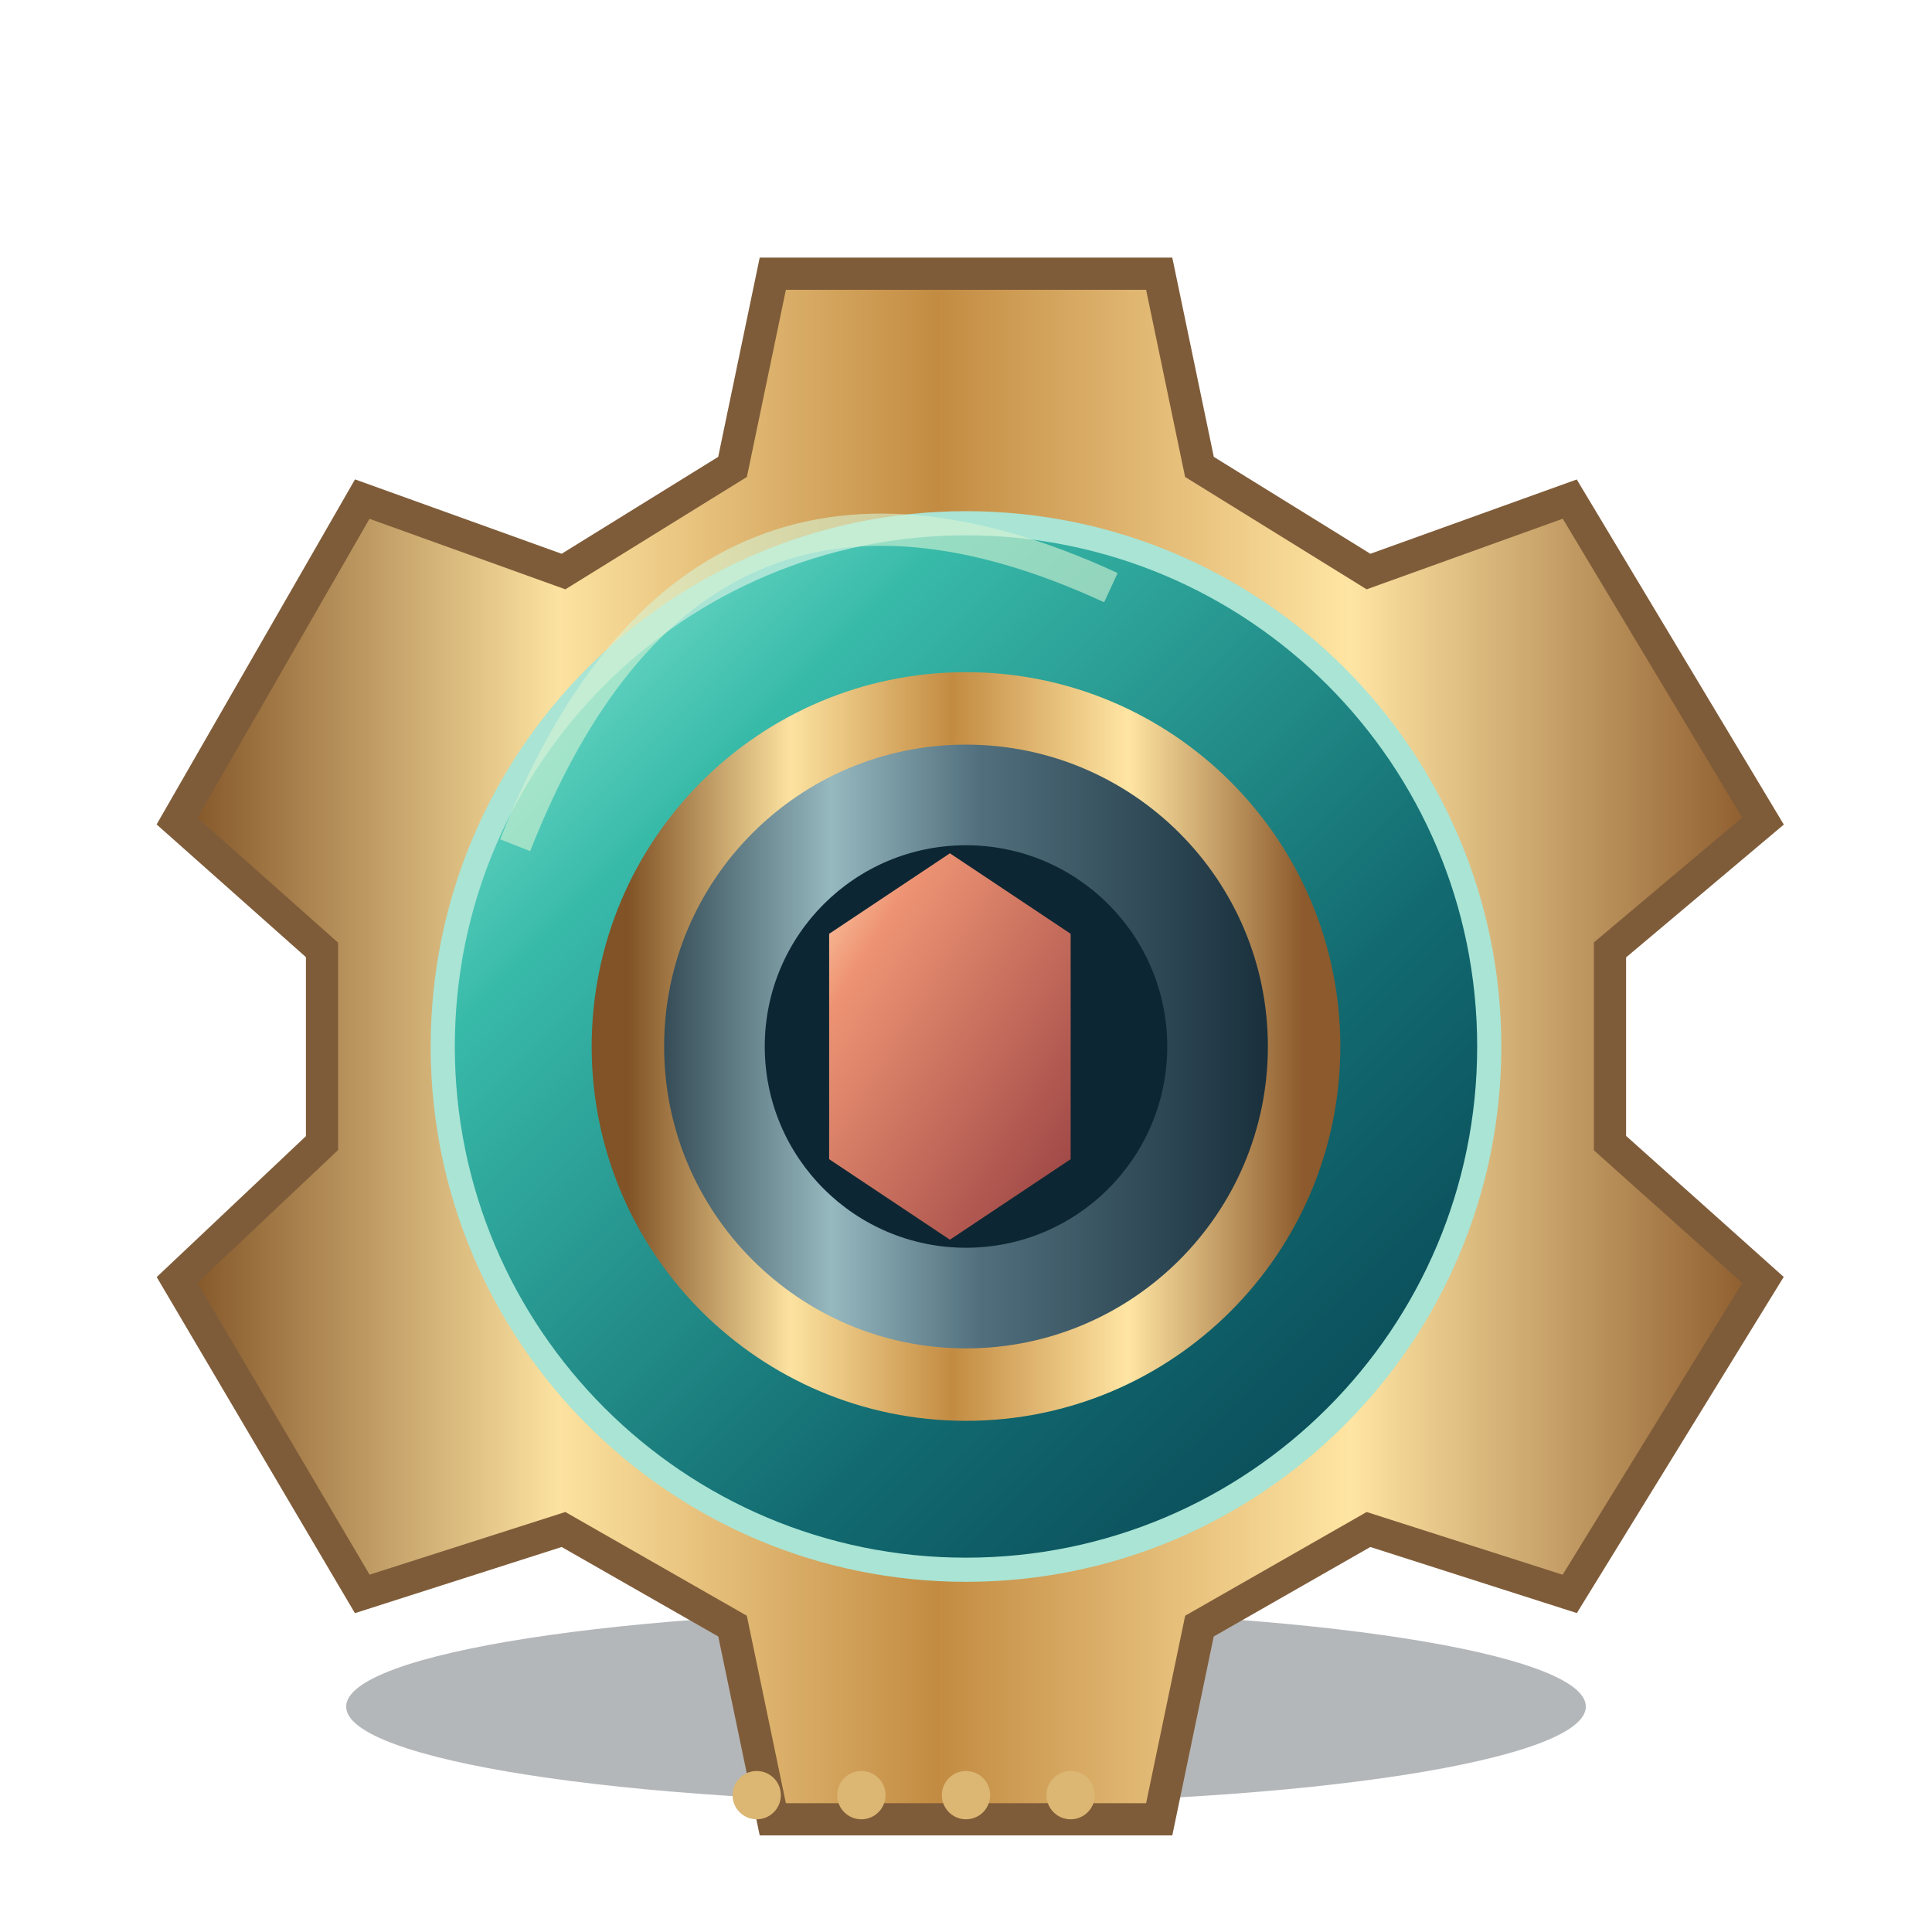
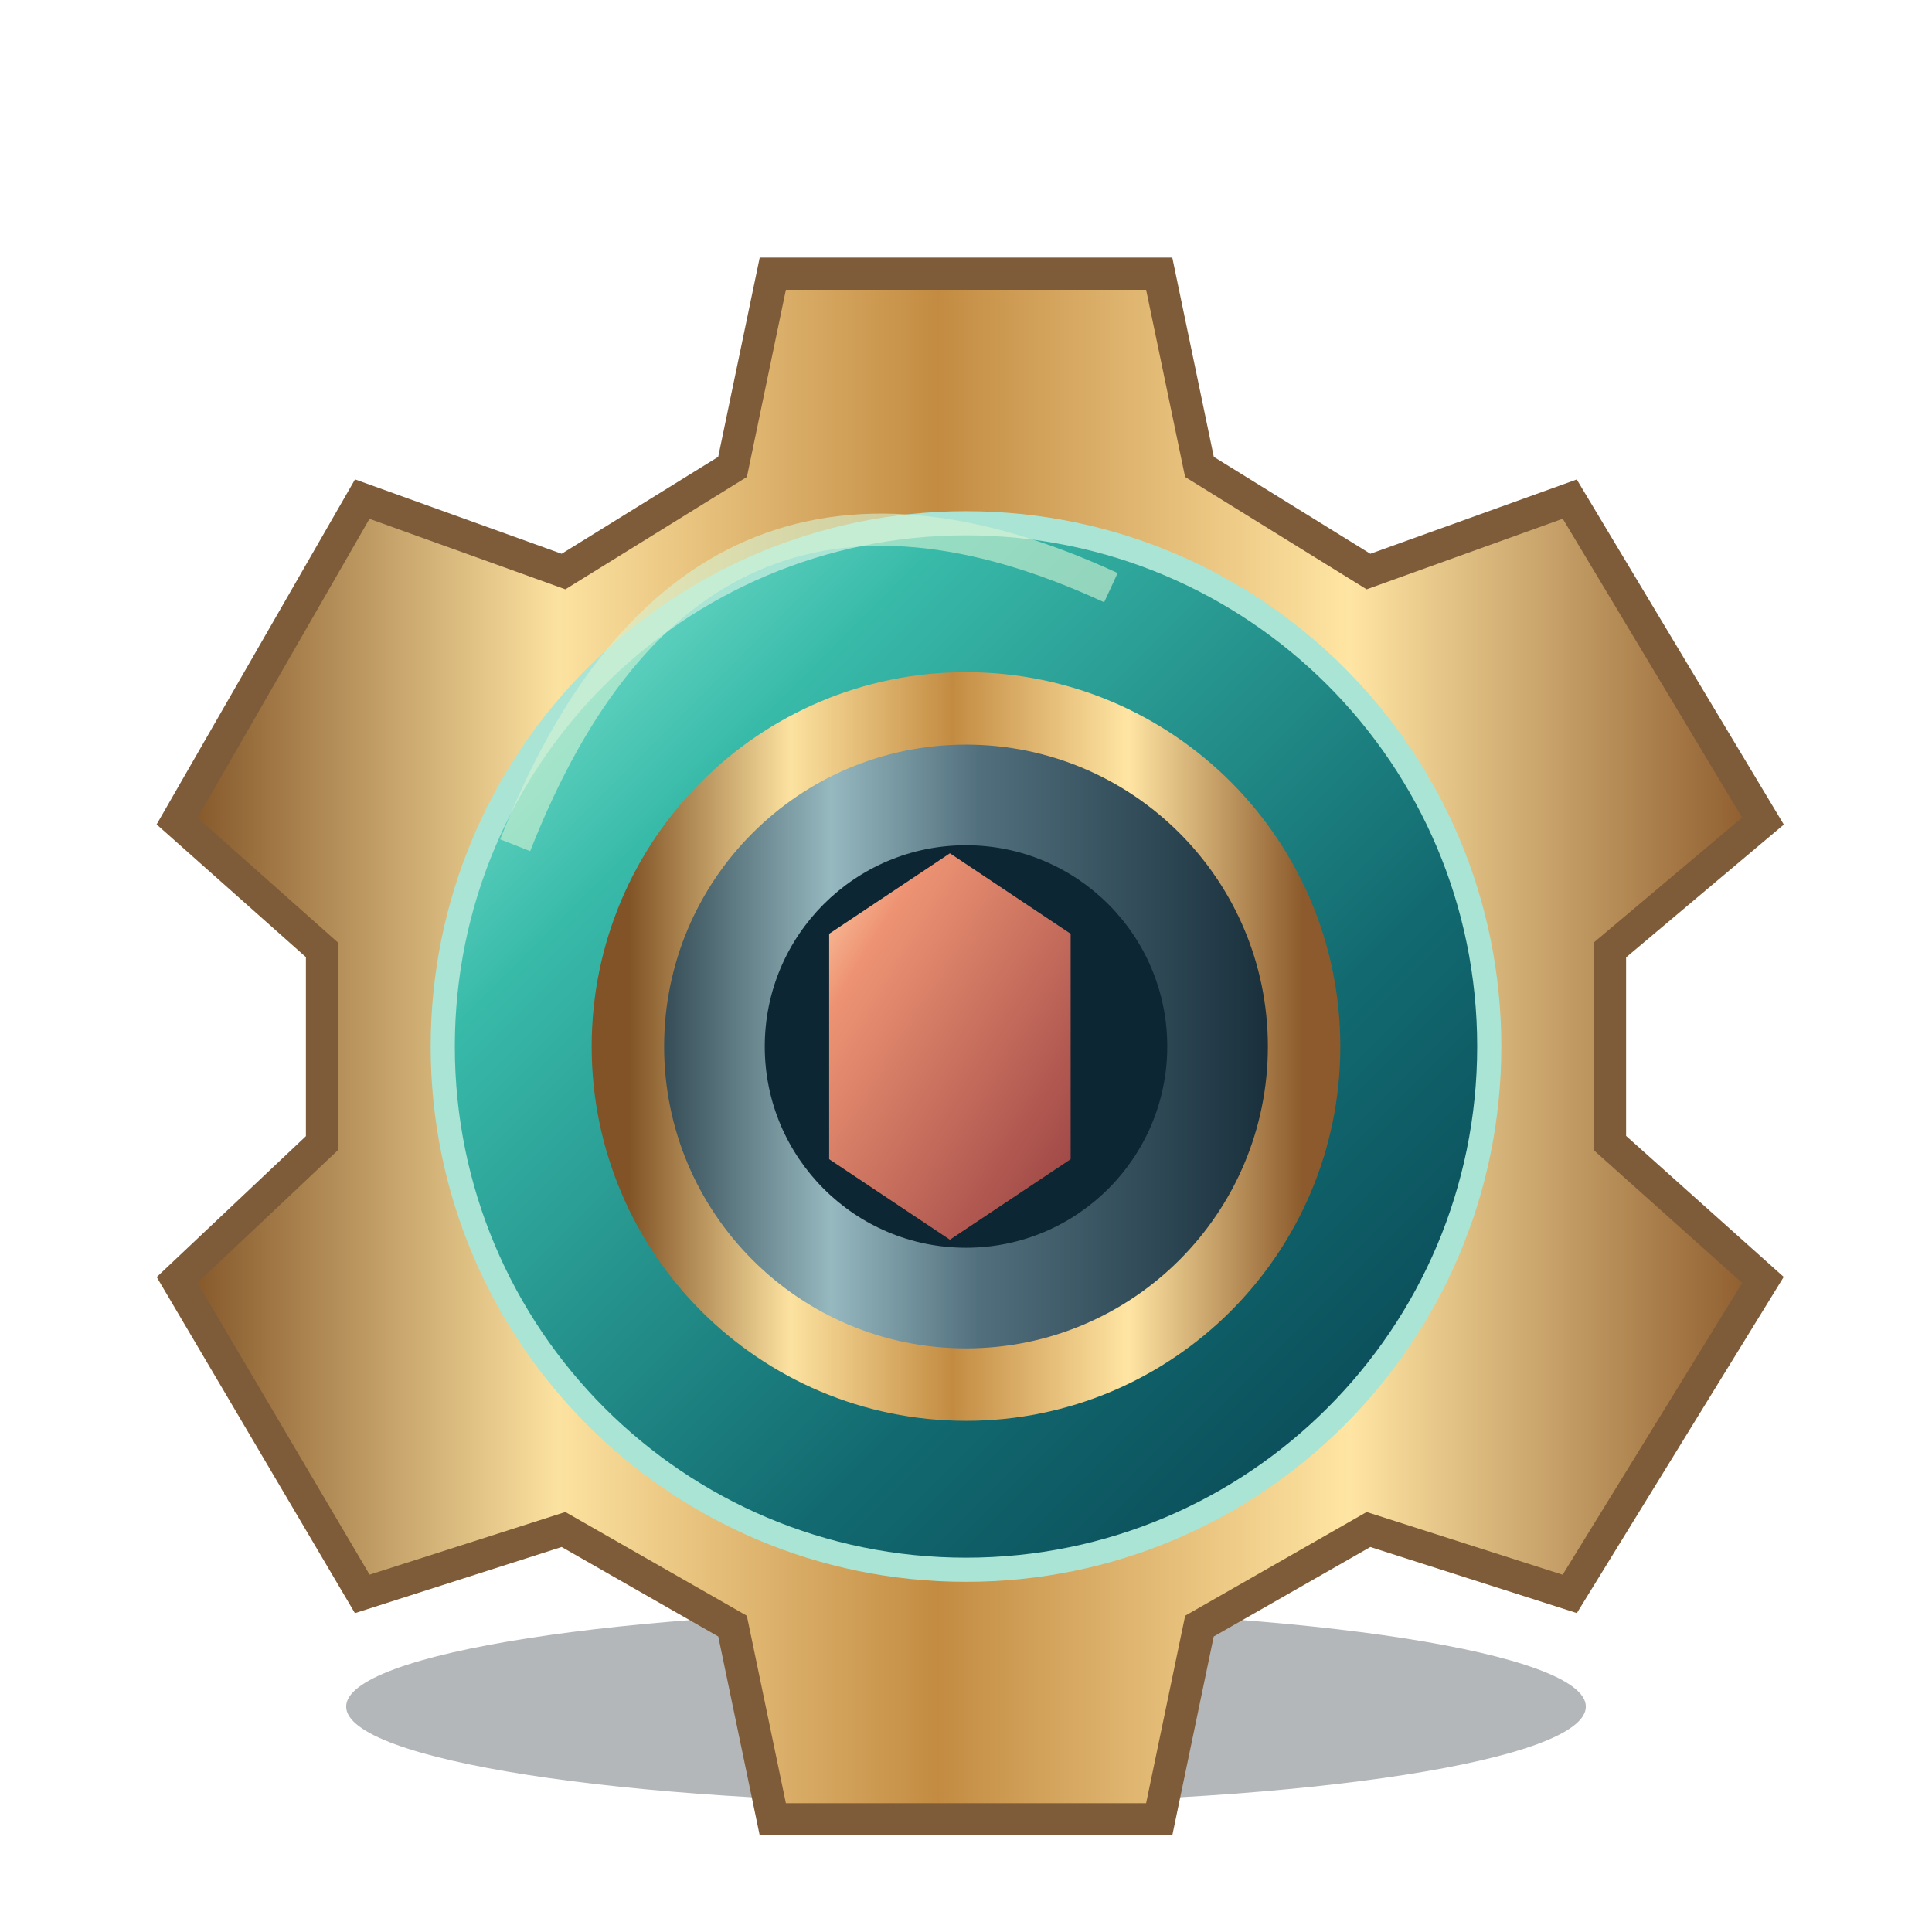
<svg xmlns="http://www.w3.org/2000/svg" width="384" height="384" viewBox="0 0 240 240">
  <defs>
    <linearGradient id="teal" x1="0" y1="0" x2="1" y2="1">
      <stop stop-color="#98f3df" />
      <stop offset=".25" stop-color="#38baa9" />
      <stop offset=".65" stop-color="#126a70" />
      <stop offset="1" stop-color="#063c4c" />
    </linearGradient>
    <linearGradient id="gold">
      <stop stop-color="#815326" />
      <stop offset=".24" stop-color="#fce2a0" />
      <stop offset=".48" stop-color="#c38b42" />
      <stop offset=".74" stop-color="#ffe5a3" />
      <stop offset="1" stop-color="#8c5a2c" />
    </linearGradient>
    <linearGradient id="steel">
      <stop stop-color="#213641" />
      <stop offset=".3" stop-color="#96b8bf" />
      <stop offset=".52" stop-color="#516f7d" />
      <stop offset="1" stop-color="#122834" />
    </linearGradient>
    <linearGradient id="coral" x1="0" y1="0" x2="1" y2="1">
      <stop stop-color="#ffd2ab" />
      <stop offset=".2" stop-color="#ee9474" />
      <stop offset="1" stop-color="#963f41" />
    </linearGradient>
    <radialGradient id="glow">
      <stop stop-color="#75e9d7" stop-opacity=".25" />
      <stop offset="1" stop-color="#45a89e" stop-opacity="0" />
    </radialGradient>
  </defs>
  <ellipse cx="120" cy="212" rx="77" ry="12" fill="#020d15" opacity=".3" />
  <path d="M96 34h48l5 24 21 13 25-9 24 40-19 16v24l19 17-24 39-25-8-21 12-5 24H96l-5-24-21-12-25 8-23-39 18-17v-24l-18-16 23-40 25 9 21-13z" fill="url(#gold)" stroke="#7f5c39" stroke-width="4" />
  <circle cx="120" cy="130" r="65" fill="url(#teal)" stroke="#a9e4d5" stroke-width="3" />
  <circle cx="120" cy="130" r="42" fill="url(#steel)" stroke="url(#gold)" stroke-width="9" />
  <circle cx="120" cy="130" r="25" fill="#0d2633" />
  <path d="M118 106l15 10v28l-15 10-15-10v-28z" fill="url(#coral)" />
  <path d="M64 105q22-56 74-32" fill="none" stroke="#d5f4d4" stroke-width="4" opacity=".6" />
-   <circle cx="94" cy="223" r="3" fill="#dcb773" />
-   <circle cx="107" cy="223" r="3" fill="#dcb773" />
-   <circle cx="120" cy="223" r="3" fill="#dcb773" />
-   <circle cx="133" cy="223" r="3" fill="#dcb773" />
</svg>
